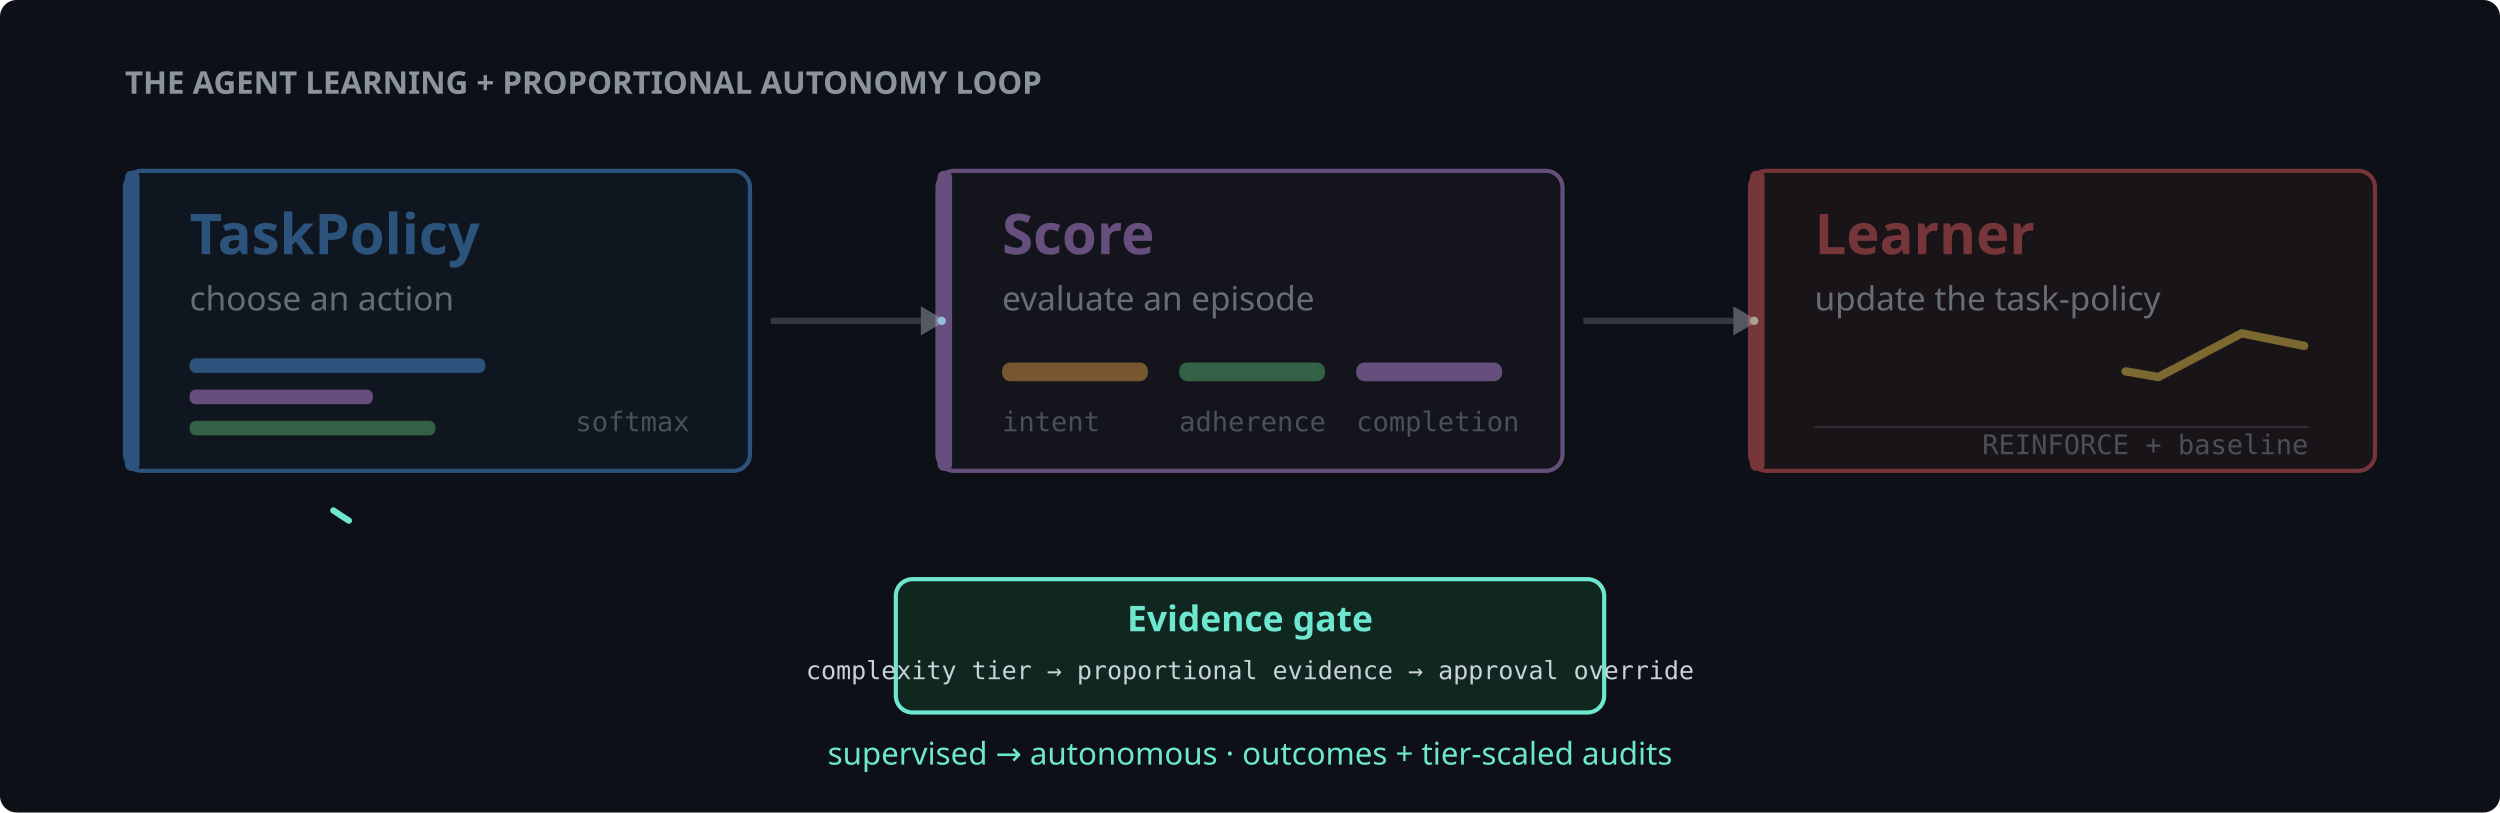
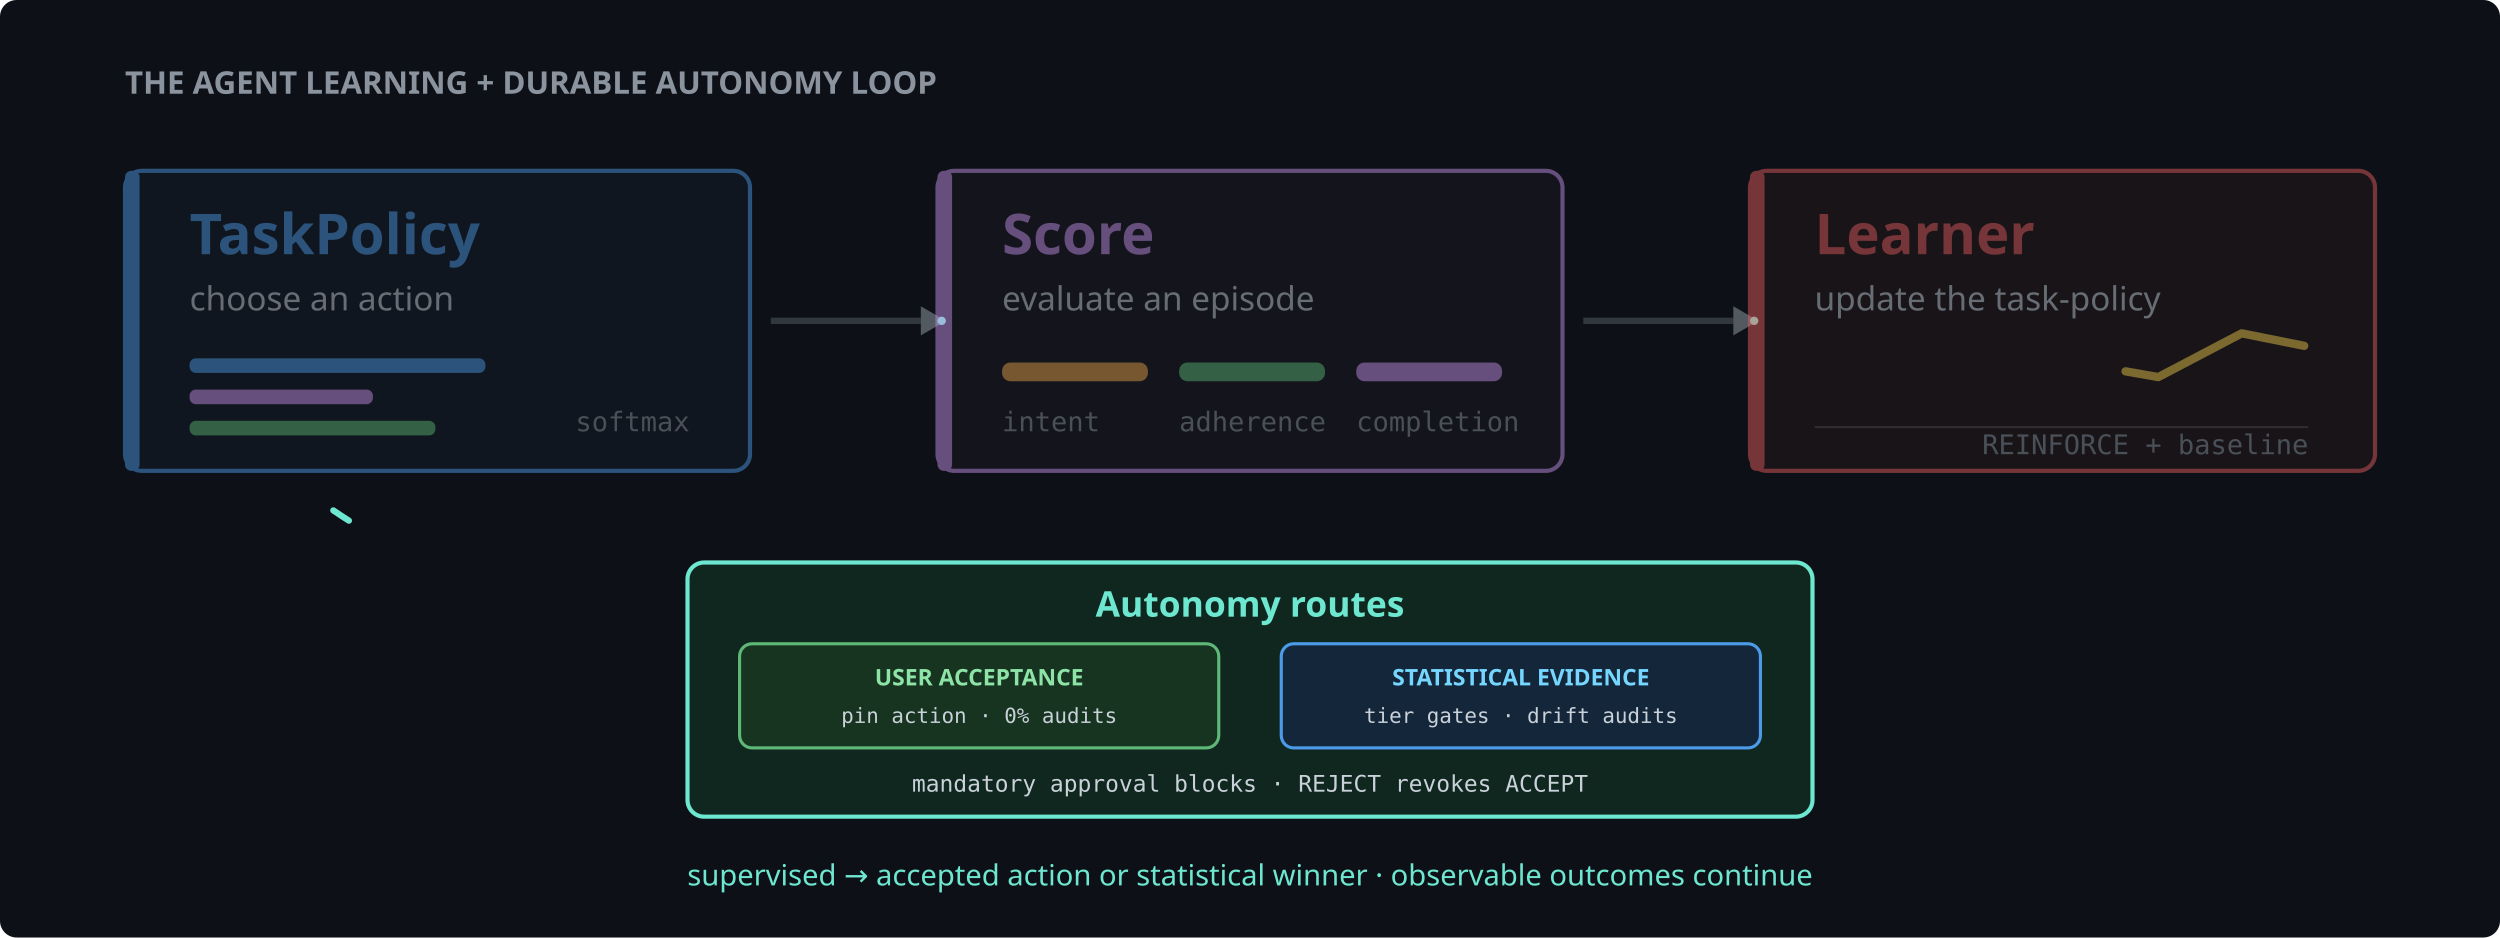
- <svg xmlns="http://www.w3.org/2000/svg" viewBox="0 0 1200 390" role="img" aria-labelledby="title description">
+ <svg xmlns="http://www.w3.org/2000/svg" viewBox="0 0 1200 450" role="img" aria-labelledby="title description">
  <style>
    .stage {
      opacity: 0.48;
      transform-box: fill-box;
      transform-origin: center;
    }
    .policy-stage { animation: policy-stage 3s ease-in-out infinite; }
    .score-stage { animation: score-stage 3s ease-in-out infinite; }
    .learner-stage { animation: learner-stage 3s ease-in-out infinite; }
    .flow {
      fill: none;
      stroke-linecap: round;
      stroke-width: 4;
      stroke-dasharray: 82;
      stroke-dashoffset: 82;
    }
    .flow-one { animation: flow-one 3s ease-in-out infinite; }
    .flow-two { animation: flow-two 3s ease-in-out infinite; }
    .feedback {
      fill: none;
      stroke: #6ee7d0;
      stroke-linecap: round;
      stroke-width: 3;
      stroke-dasharray: 900;
      stroke-dashoffset: 900;
      animation: feedback 3s ease-in-out infinite;
    }
    .feedback-label { animation: feedback-label 3s ease-in-out infinite; }
    .feedback-arrow { opacity: 0; animation: feedback-arrow 3s ease-in-out infinite; }
    .policy-bars rect { animation: policy-bars 3s ease-in-out infinite; transform-box: fill-box; transform-origin: left; }
    .score-bars rect { animation: score-bars 3s ease-in-out infinite; transform-box: fill-box; transform-origin: left; }
    .chart-line { animation: chart-line 3s ease-in-out infinite; stroke-dasharray: 150; stroke-dashoffset: 150; }
    .gate-stage { animation: gate-stage 3s ease-in-out infinite; transform-box: fill-box; transform-origin: center; }

    @keyframes policy-stage {
      0%, 22% { opacity: 1; transform: translateY(-5px); }
      32%, 100% { opacity: 0.48; transform: translateY(0); }
    }
    @keyframes score-stage {
      0%, 27% { opacity: 0.48; transform: translateY(0); }
      34%, 56% { opacity: 1; transform: translateY(-5px); }
      66%, 100% { opacity: 0.48; transform: translateY(0); }
    }
    @keyframes learner-stage {
      0%, 61% { opacity: 0.48; transform: translateY(0); }
      68%, 88% { opacity: 1; transform: translateY(-5px); }
      98%, 100% { opacity: 0.48; transform: translateY(0); }
    }
    @keyframes flow-one {
      0%, 20% { opacity: 0; stroke-dashoffset: 82; }
      31% { opacity: 1; stroke-dashoffset: 0; }
      32%, 100% { opacity: 0.3; stroke-dashoffset: 0; }
    }
    @keyframes flow-two {
      0%, 54% { opacity: 0; stroke-dashoffset: 82; }
      65% { opacity: 1; stroke-dashoffset: 0; }
      66%, 100% { opacity: 0.3; stroke-dashoffset: 0; }
    }
    @keyframes feedback {
      0%, 84% { opacity: 0; stroke-dashoffset: 900; }
      98% { opacity: 0.9; stroke-dashoffset: 0; }
      100% { opacity: 0; stroke-dashoffset: 0; }
    }
    @keyframes feedback-label {
      0%, 86% { opacity: 0.28; }
      95% { opacity: 1; }
      100% { opacity: 0.28; }
    }
    @keyframes feedback-arrow {
      0%, 94% { opacity: 0; }
      98% { opacity: 0.8; }
      100% { opacity: 0; }
    }
    @keyframes policy-bars {
      0% { transform: scaleX(0.25); }
      18%, 100% { transform: scaleX(1); }
    }
    @keyframes score-bars {
      0%, 34% { transform: scaleX(0.2); }
      53%, 100% { transform: scaleX(1); }
    }
    @keyframes chart-line {
      0%, 68% { stroke-dashoffset: 150; }
      87%, 100% { stroke-dashoffset: 0; }
    }
    @keyframes gate-stage {
      0%, 76% { opacity: 0.4; transform: translateY(0); }
      86%, 98% { opacity: 1; transform: translateY(-3px); }
      100% { opacity: 0.4; transform: translateY(0); }
    }
    @media (prefers-reduced-motion: reduce) {
      .stage, .flow, .feedback, .feedback-label, .feedback-arrow, .policy-bars rect, .score-bars rect, .chart-line, .gate-stage {
        animation: none;
      }
      .stage { opacity: 1; }
      .flow, .feedback, .chart-line { opacity: 1; stroke-dashoffset: 0; }
      .feedback-arrow { opacity: 0.8; }
    }
  </style>
  <defs>
    <marker id="feedback-arrowhead" viewBox="0 0 18 16" refX="14" refY="8" markerWidth="18" markerHeight="16" markerUnits="userSpaceOnUse" orient="auto">
      <path class="feedback-arrow" d="M 0 0 L 18 8 L 0 16 Z" fill="#6ee7d0" />
    </marker>
  </defs>
-   <rect width="1200" height="390" rx="8" fill="#0d1117" />
-   <text x="60" y="45" fill="#8b949e" font-family="Segoe UI, sans-serif" font-size="15" font-weight="600">THE AGENT LEARNING + PROPORTIONAL AUTONOMY LOOP</text>
+   <rect width="1200" height="450" rx="8" fill="#0d1117" />
+   <text x="60" y="45" fill="#8b949e" font-family="Segoe UI, sans-serif" font-size="15" font-weight="600">THE AGENT LEARNING + DURABLE AUTONOMY LOOP</text>
  <line x1="370" y1="154" x2="442" y2="154" stroke="#8b949e" stroke-width="3" opacity="0.3" />
  <path d="M 442 147 L 454 154 L 442 161 Z" fill="#8b949e" opacity="0.55" />
  <line class="flow flow-one" x1="370" y1="154" x2="452" y2="154" stroke="#6ee7d0" />
  <line x1="760" y1="154" x2="832" y2="154" stroke="#8b949e" stroke-width="3" opacity="0.3" />
  <path d="M 832 147 L 844 154 L 832 161 Z" fill="#8b949e" opacity="0.55" />
  <line class="flow flow-two" x1="760" y1="154" x2="842" y2="154" stroke="#6ee7d0" />
  <g class="stage policy-stage">
    <rect x="60" y="82" width="300" height="144" rx="8" fill="#121b27" stroke="#4c9be8" stroke-width="2" />
    <rect x="60" y="82" width="7" height="144" rx="3" fill="#4c9be8" />
    <text x="91" y="122" fill="#4c9be8" font-family="Segoe UI, sans-serif" font-size="27" font-weight="700">TaskPolicy</text>
    <text x="91" y="149" fill="#c9d1d9" font-family="Segoe UI, sans-serif" font-size="16">choose an action</text>
    <g class="policy-bars">
      <rect x="91" y="172" width="142" height="7" rx="3" fill="#4c9be8" />
      <rect x="91" y="187" width="88" height="7" rx="3" fill="#c792ea" />
      <rect x="91" y="202" width="118" height="7" rx="3" fill="#5fb878" />
    </g>
    <text x="331" y="207" fill="#8b949e" font-family="Consolas, monospace" font-size="13" text-anchor="end">softmax</text>
  </g>
  <g class="stage score-stage">
    <rect x="450" y="82" width="300" height="144" rx="8" fill="#1b1722" stroke="#c792ea" stroke-width="2" />
    <rect x="450" y="82" width="7" height="144" rx="3" fill="#c792ea" />
    <text x="481" y="122" fill="#c792ea" font-family="Segoe UI, sans-serif" font-size="27" font-weight="700">Score</text>
    <text x="481" y="149" fill="#c9d1d9" font-family="Segoe UI, sans-serif" font-size="16">evaluate an episode</text>
    <g class="score-bars">
      <rect x="481" y="174" width="70" height="9" rx="4" fill="#e8a24c" />
      <rect x="566" y="174" width="70" height="9" rx="4" fill="#5fb878" />
      <rect x="651" y="174" width="70" height="9" rx="4" fill="#c792ea" />
    </g>
    <text x="481" y="207" fill="#8b949e" font-family="Consolas, monospace" font-size="13">intent</text>
    <text x="566" y="207" fill="#8b949e" font-family="Consolas, monospace" font-size="13">adherence</text>
    <text x="651" y="207" fill="#8b949e" font-family="Consolas, monospace" font-size="13">completion</text>
  </g>
  <g class="stage learner-stage">
    <rect x="840" y="82" width="300" height="144" rx="8" fill="#251719" stroke="#e85c5c" stroke-width="2" />
    <rect x="840" y="82" width="7" height="144" rx="3" fill="#e85c5c" />
    <text x="871" y="122" fill="#e85c5c" font-family="Segoe UI, sans-serif" font-size="27" font-weight="700">Learner</text>
    <text x="871" y="149" fill="#c9d1d9" font-family="Segoe UI, sans-serif" font-size="16">update the task-policy</text>
    <line x1="871" y1="205" x2="1108" y2="205" stroke="#8b949e" stroke-width="1" opacity="0.4" />
    <path class="chart-line" d="M 876 196 L 916 190 L 956 194 L 996 174 L 1036 181 L 1076 160 L 1106 166" fill="none" stroke="#f2c94c" stroke-width="4" stroke-linecap="round" stroke-linejoin="round" />
    <text x="1108" y="218" fill="#8b949e" font-family="Consolas, monospace" font-size="13" text-anchor="end">REINFORCE + baseline</text>
  </g>
  <path class="feedback" d="M 1040 245 C 865 365, 335 365, 160 245" marker-end="url(#feedback-arrowhead)" />
  <g class="gate-stage">
-     <rect x="430" y="278" width="340" height="64" rx="8" fill="#10271f" stroke="#6ee7d0" stroke-width="2" />
-     <text x="600" y="303" fill="#6ee7d0" font-family="Segoe UI, sans-serif" font-size="17" font-weight="700" text-anchor="middle">Evidence gate</text>
-     <text x="600" y="326" fill="#c9d1d9" font-family="Consolas, monospace" font-size="12" text-anchor="middle">complexity tier → proportional evidence → approval override</text>
+     <rect x="330" y="270" width="540" height="122" rx="8" fill="#10271f" stroke="#6ee7d0" stroke-width="2" />
+     <text x="600" y="296" fill="#6ee7d0" font-family="Segoe UI, sans-serif" font-size="17" font-weight="700" text-anchor="middle">Autonomy routes</text>
+     <rect x="355" y="309" width="230" height="50" rx="6" fill="#173421" stroke="#5fb878" stroke-width="1.5" />
+     <text x="470" y="329" fill="#8ee3a7" font-family="Segoe UI, sans-serif" font-size="11" font-weight="700" text-anchor="middle">USER ACCEPTANCE</text>
+     <text x="470" y="347" fill="#c9d1d9" font-family="Consolas, monospace" font-size="10" text-anchor="middle">pin action · 0% audits</text>
+     <rect x="615" y="309" width="230" height="50" rx="6" fill="#14263a" stroke="#4c9be8" stroke-width="1.5" />
+     <text x="730" y="329" fill="#75d7ff" font-family="Segoe UI, sans-serif" font-size="11" font-weight="700" text-anchor="middle">STATISTICAL EVIDENCE</text>
+     <text x="730" y="347" fill="#c9d1d9" font-family="Consolas, monospace" font-size="10" text-anchor="middle">tier gates · drift audits</text>
+     <text x="600" y="380" fill="#c9d1d9" font-family="Consolas, monospace" font-size="11" text-anchor="middle">mandatory approval blocks · REJECT revokes ACCEPT</text>
  </g>
-   <text class="feedback-label" x="600" y="367" fill="#6ee7d0" font-family="Segoe UI, sans-serif" font-size="15" text-anchor="middle">supervised → autonomous · outcomes + tier-scaled audits</text>
+   <text class="feedback-label" x="600" y="425" fill="#6ee7d0" font-family="Segoe UI, sans-serif" font-size="14" text-anchor="middle">supervised → accepted action or statistical winner · observable outcomes continue</text>
</svg>
